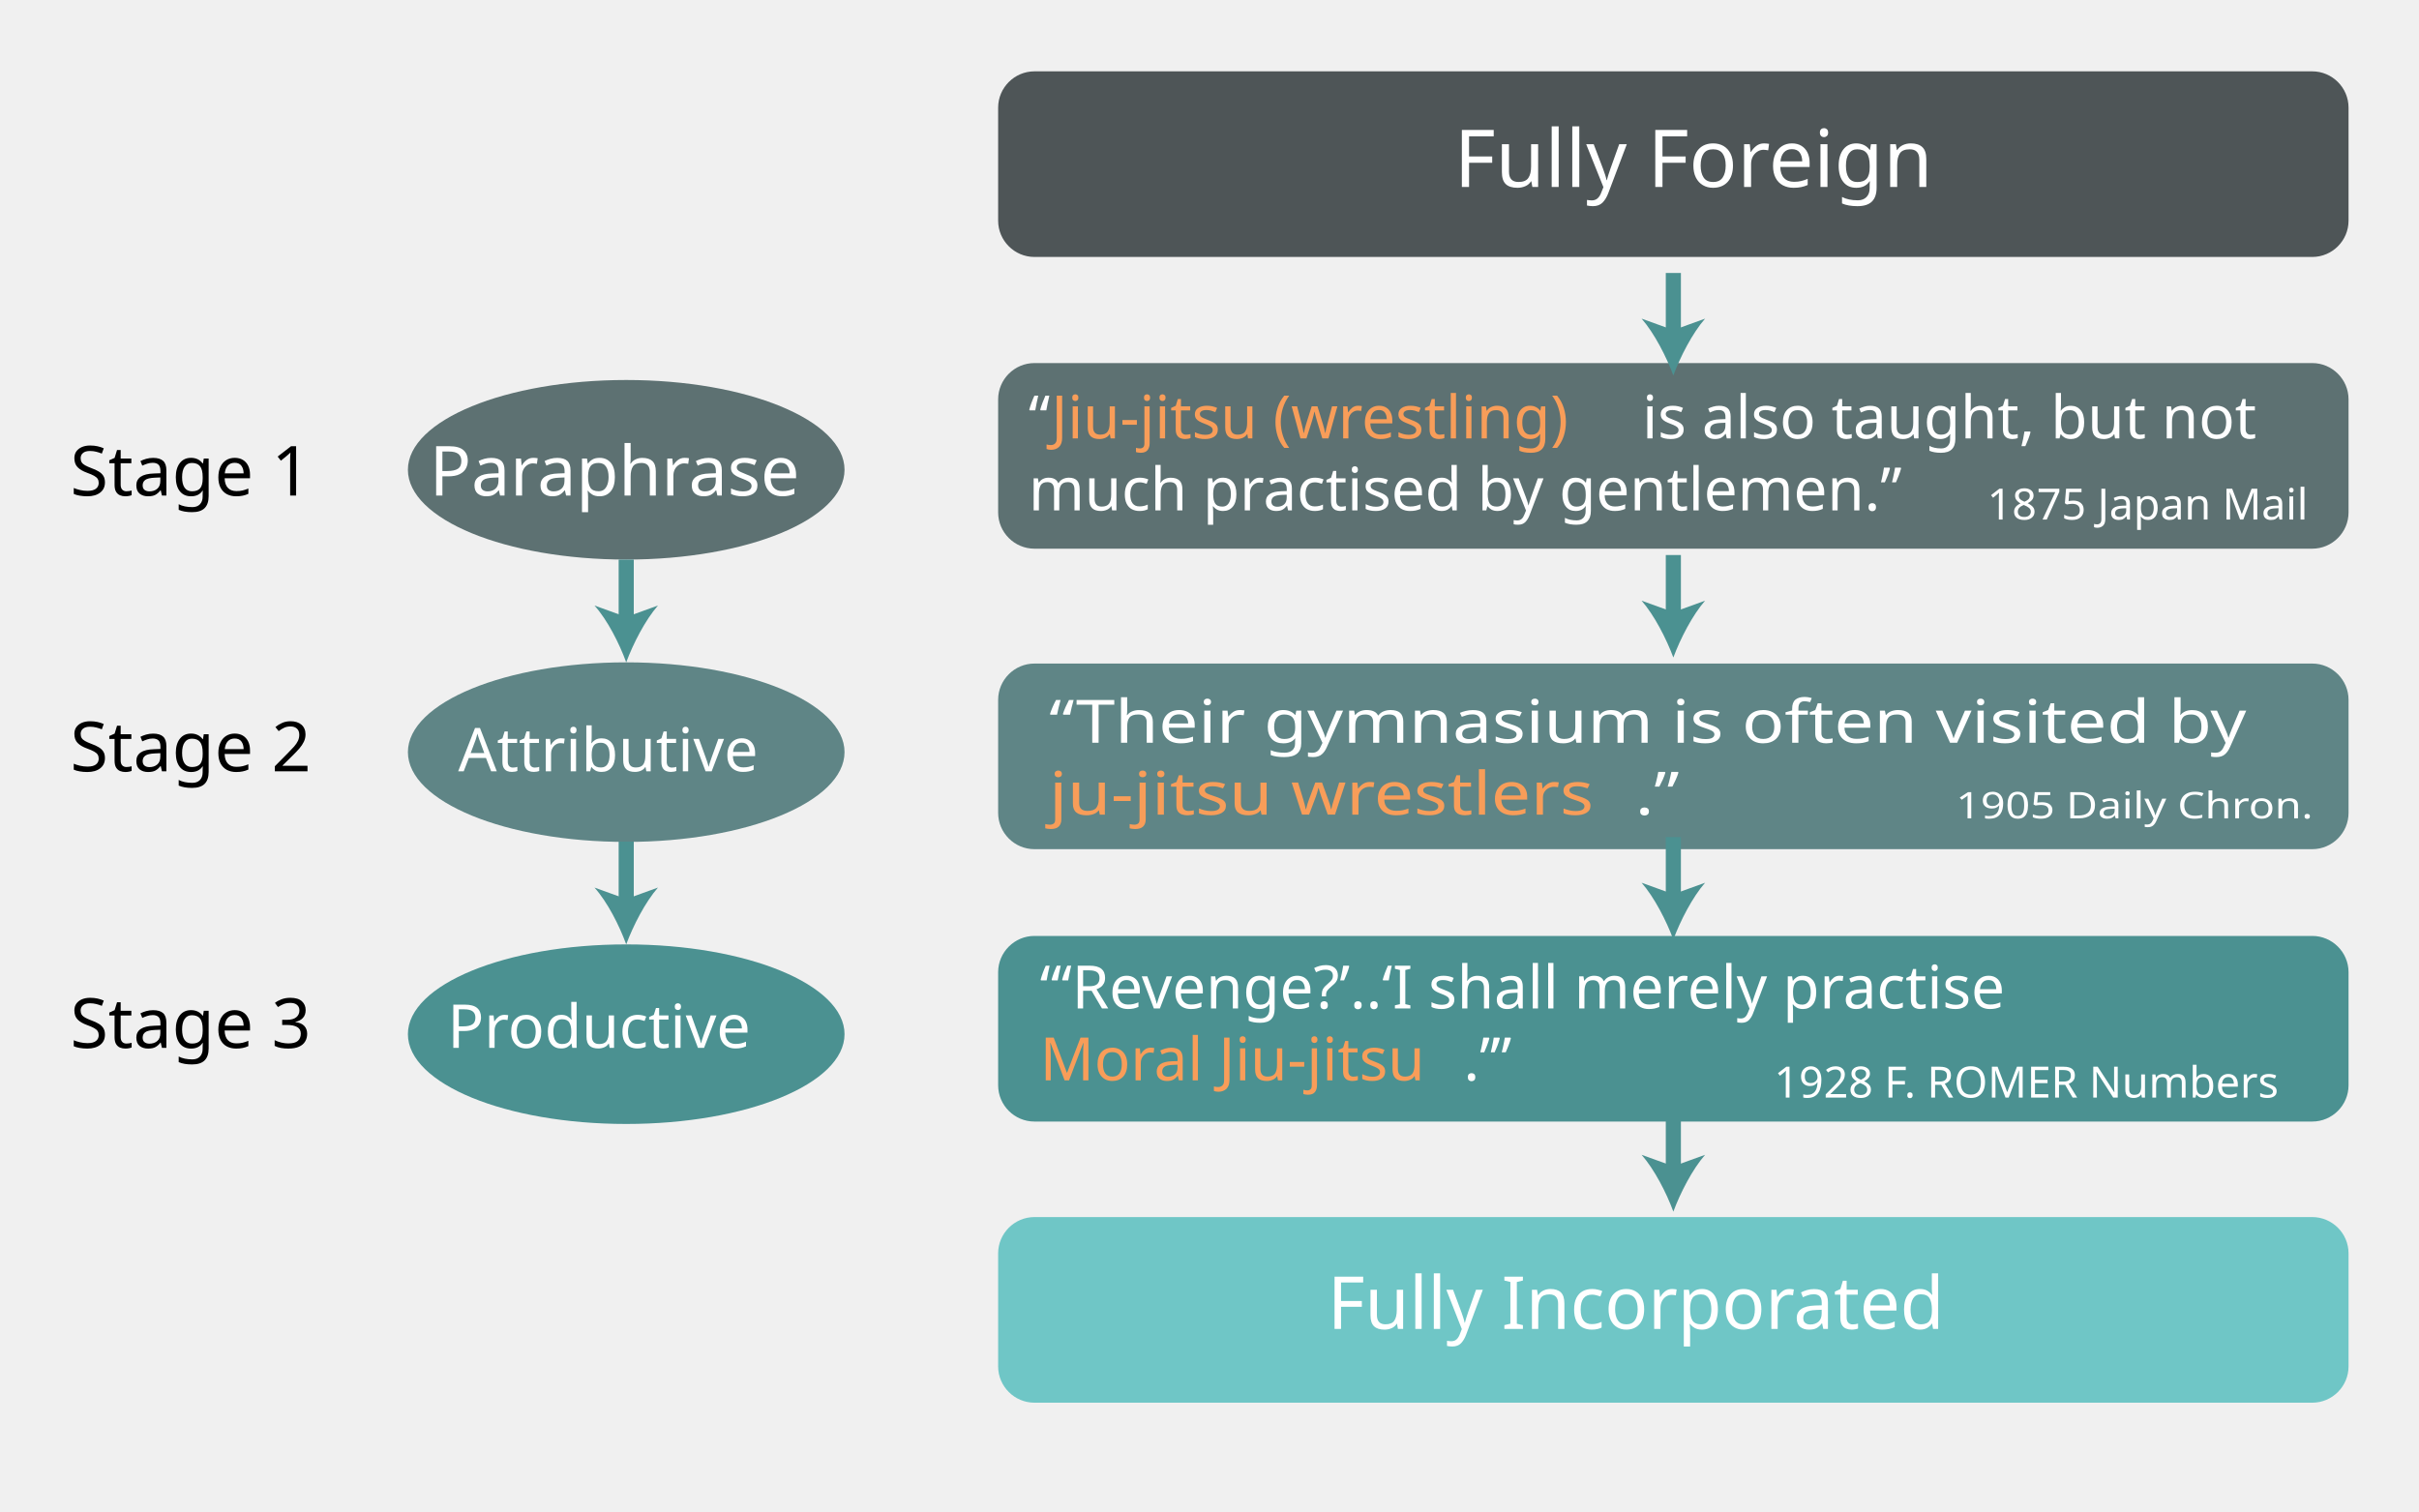
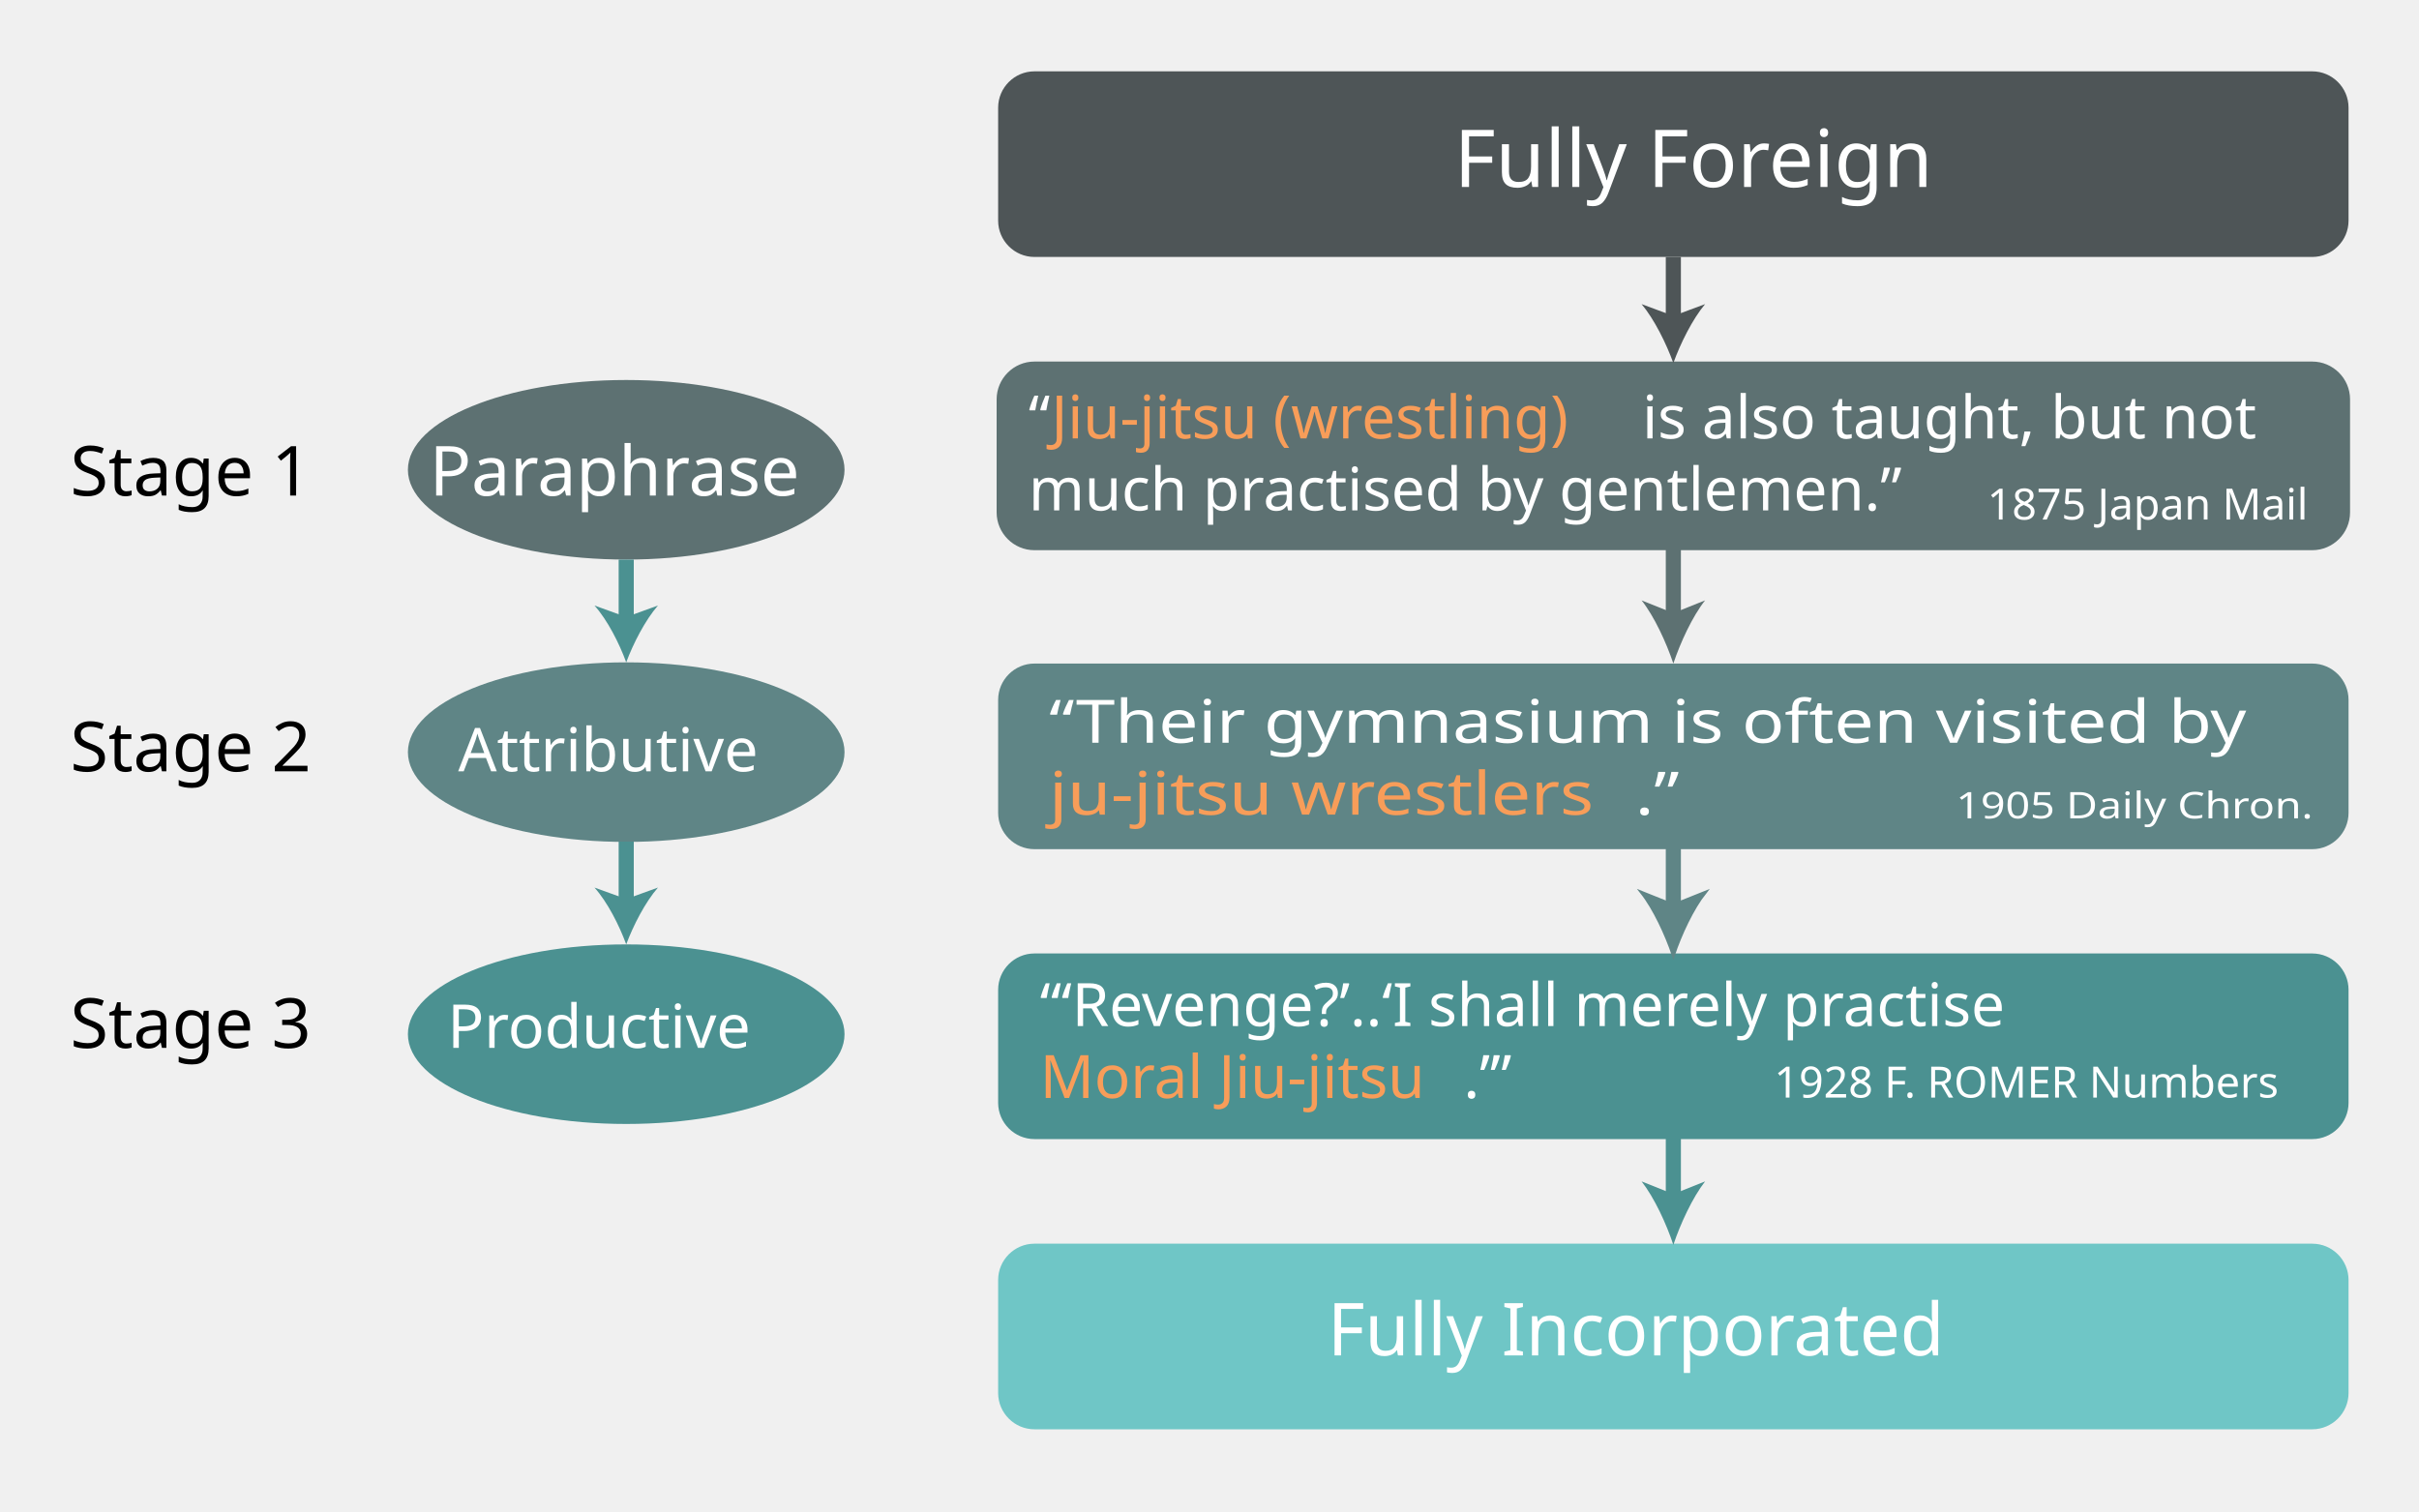
<svg xmlns="http://www.w3.org/2000/svg" version="1.1" id="Layer_1" x="0px" y="0px" viewBox="0 0 800 500" style="enable-background:new 0 0 800 500;" xml:space="preserve">
  <style type="text/css">
	.st0{fill:#6FC6C6;}
	.st1{fill:#4E5557;}
	.st2{fill:#5F8586;}
	.st3{fill:#5D7172;}
	.st4{fill:#4B9191;}
	.st5{fill:#FFFFFF;}
	.st6{font-family:'Montserrat-Regular';}
	.st7{font-size:26.4px;}
	.st8{font-size:22.88px;}
	.st9{font-size:20.02px;}
	.st10{font-size:24.2px;}
	.st11{font-family:'Montserrat-Medium';}
	.st12{fill:none;stroke:#4B9191;stroke-width:5;stroke-miterlimit:10;}
- 	.st13{font-size:19.8px;}
- 	.st14{fill:#F89D59;}
- 	.st15{fill:none;}
- 	.st16{font-size:14.3px;}
- 	.st17{font-size:12.153px;}
+ 	.st13{fill:#5D7172;stroke:#5D7172;stroke-miterlimit:10;}
+ 	.st14{fill:#4E5557;stroke:#4E5557;stroke-width:5;stroke-miterlimit:10;}
+ 	.st15{fill:none;stroke:#5D7172;stroke-width:5;stroke-miterlimit:10;}
+ 	.st16{fill:#5F8586;stroke:#5F8586;stroke-width:5;stroke-miterlimit:10;}
+ 	.st17{fill:#5F8586;stroke:#5F8586;stroke-miterlimit:10;}
+ 	.st18{font-size:19.8px;}
+ 	.st19{fill:#F89D59;}
+ 	.st20{fill:none;}
+ 	.st21{font-size:14.3px;}
+ 	.st22{font-size:12.153px;}
</style>
-   <path class="st0" d="M764.7,464H342.1c-6.6,0-12-5.4-12-12v-37.4c0-6.6,5.4-12,12-12h422.6c6.6,0,12,5.4,12,12V452  C776.7,458.6,771.3,464,764.7,464z" />
+   <path class="st0" d="M764.7,472.8H342.1c-6.6,0-12-5.4-12-12v-37.4c0-6.6,5.4-12,12-12h422.6c6.6,0,12,5.4,12,12v37.4  C776.7,467.4,771.3,472.8,764.7,472.8z" />
  <path class="st1" d="M764.7,85H342.1c-6.6,0-12-5.4-12-12V35.6c0-6.6,5.4-12,12-12h422.6c6.6,0,12,5.4,12,12V73  C776.7,79.6,771.3,85,764.7,85z" />
  <ellipse class="st2" cx="207.1" cy="248.8" rx="72.2" ry="29.7" />
  <ellipse class="st3" cx="207.1" cy="155.4" rx="72.2" ry="29.7" />
  <ellipse class="st4" cx="207.1" cy="342.1" rx="72.2" ry="29.7" />
  <text transform="matrix(1 0 0 1 480.9014 61.855)" class="st5 st6 st7">Fully Foreign</text>
  <text transform="matrix(1 0 0 1 142.0273 163.9355)" class="st5 st6 st8">Paraphrase</text>
  <text transform="matrix(1 0 0 1 151.5264 255.1455)" class="st5 st6 st9">Attributive</text>
  <text transform="matrix(1 0 0 1 147.9863 346.626)" class="st5 st6 st9">Productive</text>
-   <text transform="matrix(0.9808 0 0 1 439.0576 439.6035)" class="st5 st6 st10">Fully Incorporated</text>
+   <text transform="matrix(0.9808 0 0 1 439.0576 448.3555)" class="st5 st6 st10">Fully Incorporated</text>
  <text transform="matrix(1 0 0 1 23.2207 163.9355)" class="st11 st8">Stage 1</text>
  <text transform="matrix(1 0 0 1 23.2207 255.1455)" class="st11 st8">Stage 2</text>
  <text transform="matrix(1 0 0 1 23.2207 346.626)" class="st11 st8">Stage 3</text>
  <g>
    <g>
      <line class="st12" x1="207.1" y1="205.8" x2="207.1" y2="185.1" />
      <g>
        <path class="st4" d="M207.1,219.1c2.3-6.2,6.3-14,10.5-18.8l-10.5,3.8l-10.5-3.8C200.9,205.1,204.8,212.8,207.1,219.1z" />
      </g>
    </g>
  </g>
  <g>
    <g>
      <line class="st12" x1="207.1" y1="299.1" x2="207.1" y2="278.4" />
      <g>
        <path class="st4" d="M207.1,312.4c2.3-6.2,6.3-14,10.5-18.8l-10.5,3.8l-10.5-3.8C200.9,298.4,204.8,306.1,207.1,312.4z" />
      </g>
    </g>
  </g>
-   <path class="st3" d="M764.7,181.5H342.1c-6.6,0-12-5.4-12-12v-37.4c0-6.6,5.4-12,12-12h422.6c6.6,0,12,5.4,12,12v37.4  C776.7,176.1,771.3,181.5,764.7,181.5z" />
+   <path class="st13" d="M764.7,181.5H342.1c-6.6,0-12-5.4-12-12v-37.4c0-6.6,5.4-12,12-12h422.6c6.6,0,12,5.4,12,12v37.4  C776.7,176.1,771.3,181.5,764.7,181.5z" />
  <path class="st2" d="M764.7,280.9H342.1c-6.6,0-12-5.4-12-12v-37.4c0-6.6,5.4-12,12-12h422.6c6.6,0,12,5.4,12,12v37.4  C776.7,275.5,771.3,280.9,764.7,280.9z" />
-   <path class="st4" d="M764.7,371H342.1c-6.6,0-12-5.4-12-12v-37.4c0-6.6,5.4-12,12-12h422.6c6.6,0,12,5.4,12,12V359  C776.7,365.6,771.3,371,764.7,371z" />
+   <path class="st4" d="M764.7,376.8H342.1c-6.6,0-12-5.4-12-12v-37.4c0-6.6,5.4-12,12-12h422.6c6.6,0,12,5.4,12,12v37.4  C776.7,371.4,771.3,376.8,764.7,376.8z" />
  <g>
    <g>
-       <line class="st12" x1="553.4" y1="110.9" x2="553.4" y2="90.3" />
+       <line class="st14" x1="553.4" y1="106.3" x2="553.4" y2="85" />
      <g>
-         <path class="st4" d="M553.4,124.2c2.3-6.2,6.3-14,10.5-18.8l-10.5,3.8l-10.5-3.8C547.1,110.2,551.1,118,553.4,124.2z" />
+         <path class="st1" d="M553.4,120.1c2.3-6.4,6.3-14.5,10.5-19.5l-10.5,3.9l-10.5-3.9C547.1,105.6,551.1,113.7,553.4,120.1z" />
      </g>
    </g>
  </g>
  <g>
    <g>
-       <line class="st12" x1="553.4" y1="204.3" x2="553.4" y2="183.6" />
+       <line class="st15" x1="553.4" y1="204.8" x2="553.4" y2="181.2" />
      <g>
-         <path class="st4" d="M553.4,217.5c2.3-6.2,6.3-14,10.5-18.8l-10.5,3.8l-10.5-3.8C547.1,203.5,551.1,211.3,553.4,217.5z" />
+         <path class="st3" d="M553.4,219.5c2.3-6.9,6.3-15.6,10.5-20.9l-10.5,4.2l-10.5-4.2C547.1,203.9,551.1,212.6,553.4,219.5z" />
      </g>
    </g>
  </g>
  <g>
    <g>
-       <line class="st12" x1="553.4" y1="297.6" x2="553.4" y2="276.9" />
+       <line class="st16" x1="553.4" y1="301.4" x2="553.4" y2="278.5" />
      <g>
-         <path class="st4" d="M553.4,310.8c2.3-6.2,6.3-14,10.5-18.8l-10.5,3.8l-10.5-3.8C547.1,296.8,551.1,304.6,553.4,310.8z" />
+         <path class="st17" d="M553.4,316c2.3-6.9,6.3-15.5,10.5-20.8l-10.5,4.2l-10.5-4.2C547.1,300.5,551.1,309.2,553.4,316z" />
      </g>
    </g>
  </g>
  <g>
    <g>
-       <line class="st12" x1="553.4" y1="387.5" x2="553.4" y2="366.8" />
+       <line class="st12" x1="553.4" y1="397" x2="553.4" y2="373.9" />
      <g>
-         <path class="st4" d="M553.4,400.8c2.3-6.2,6.3-14,10.5-18.8l-10.5,3.8l-10.5-3.8C547.1,386.8,551.1,394.5,553.4,400.8z" />
+         <path class="st4" d="M553.4,411.8c2.3-6.9,6.3-15.6,10.5-21l-10.5,4.2l-10.5-4.2C547.1,396.2,551.1,404.8,553.4,411.8z" />
      </g>
    </g>
  </g>
-   <text transform="matrix(1 0 0 1 340.1577 145.0291)" class="st5 st6 st13">“</text>
-   <text transform="matrix(1 0 0 1 347.6577 145.0291)" class="st14 st11 st13">Jiu-jitsu (wrestling)</text>
-   <text transform="matrix(1 0 0 1 537.9578 145.0291)" class="st5 st6 st13"> is also taught, but not </text>
-   <text transform="matrix(1 0 0 1 340.1577 168.829)" class="st5 st6 st13">much practised by gentlemen.”</text>
-   <text transform="matrix(1.1766 0 0 1 346.9736 245.6875)" class="st5 st6 st13">“Their gymnasium is often visited by </text>
-   <text transform="matrix(1.1766 0 0 1 346.9736 269.4873)" class="st14 st11 st13">ju-jitsu wrestlers</text>
-   <text transform="matrix(1.1766 0 0 1 540.7598 269.4873)" class="st5 st6 st13">.”</text>
-   <rect x="343.9" y="318.9" class="st15" width="400.5" height="53.1" />
-   <text transform="matrix(1 0 0 1 343.9219 333.5811)" class="st5 st6 st13">“‘Revenge?’..‘I shall merely practise </text>
-   <text transform="matrix(1 0 0 1 343.9219 357.3811)" class="st14 st11 st13">Moral Jiu-jitsu</text>
-   <text transform="matrix(1 0 0 1 484.0219 357.3811)" class="st5 st6 st13">.’”</text>
-   <text transform="matrix(1 0 0 1 657.207 171.8643)" class="st5 st6 st16">1875 Japan Mail</text>
-   <text transform="matrix(1.1766 0 0 1 646.8525 270.7002)" class="st5 st6 st17">1905 Daily Chron.</text>
-   <rect x="586.7" y="352.5" class="st15" width="177.7" height="15.7" />
-   <text transform="matrix(1 0 0 1 586.7402 363.0654)" class="st5 st6 st16">1928 F. ROMER Numbers </text>
+   <text transform="matrix(1 0 0 1 340.1577 145.0291)" class="st5 st6 st18">“</text>
+   <text transform="matrix(1 0 0 1 347.6577 145.0291)" class="st19 st11 st18">Jiu-jitsu (wrestling)</text>
+   <text transform="matrix(1 0 0 1 537.9578 145.0291)" class="st5 st6 st18"> is also taught, but not </text>
+   <text transform="matrix(1 0 0 1 340.1577 168.829)" class="st5 st6 st18">much practised by gentlemen.”</text>
+   <text transform="matrix(1.1766 0 0 1 346.9736 245.6875)" class="st5 st6 st18">“Their gymnasium is often visited by </text>
+   <text transform="matrix(1.1766 0 0 1 346.9736 269.4873)" class="st19 st11 st18">ju-jitsu wrestlers</text>
+   <text transform="matrix(1.1766 0 0 1 540.7598 269.4873)" class="st5 st6 st18">.”</text>
+   <rect x="343.9" y="324.7" class="st20" width="400.5" height="53.1" />
+   <text transform="matrix(1 0 0 1 343.9219 339.4071)" class="st5 st6 st18">“‘Revenge?’..‘I shall merely practise </text>
+   <text transform="matrix(1 0 0 1 343.9219 363.2071)" class="st19 st11 st18">Moral Jiu-jitsu</text>
+   <text transform="matrix(1 0 0 1 484.0219 363.2071)" class="st5 st6 st18">.’”</text>
+   <text transform="matrix(1 0 0 1 657.207 171.8643)" class="st5 st6 st21">1875 Japan Mail</text>
+   <text transform="matrix(1.1766 0 0 1 646.8525 270.7002)" class="st5 st6 st22">1905 Daily Chron.</text>
+   <rect x="586.7" y="352.5" class="st20" width="177.7" height="15.7" />
+   <text transform="matrix(1 0 0 1 586.7402 363.0654)" class="st5 st6 st21">1928 F. ROMER Numbers </text>
</svg>
